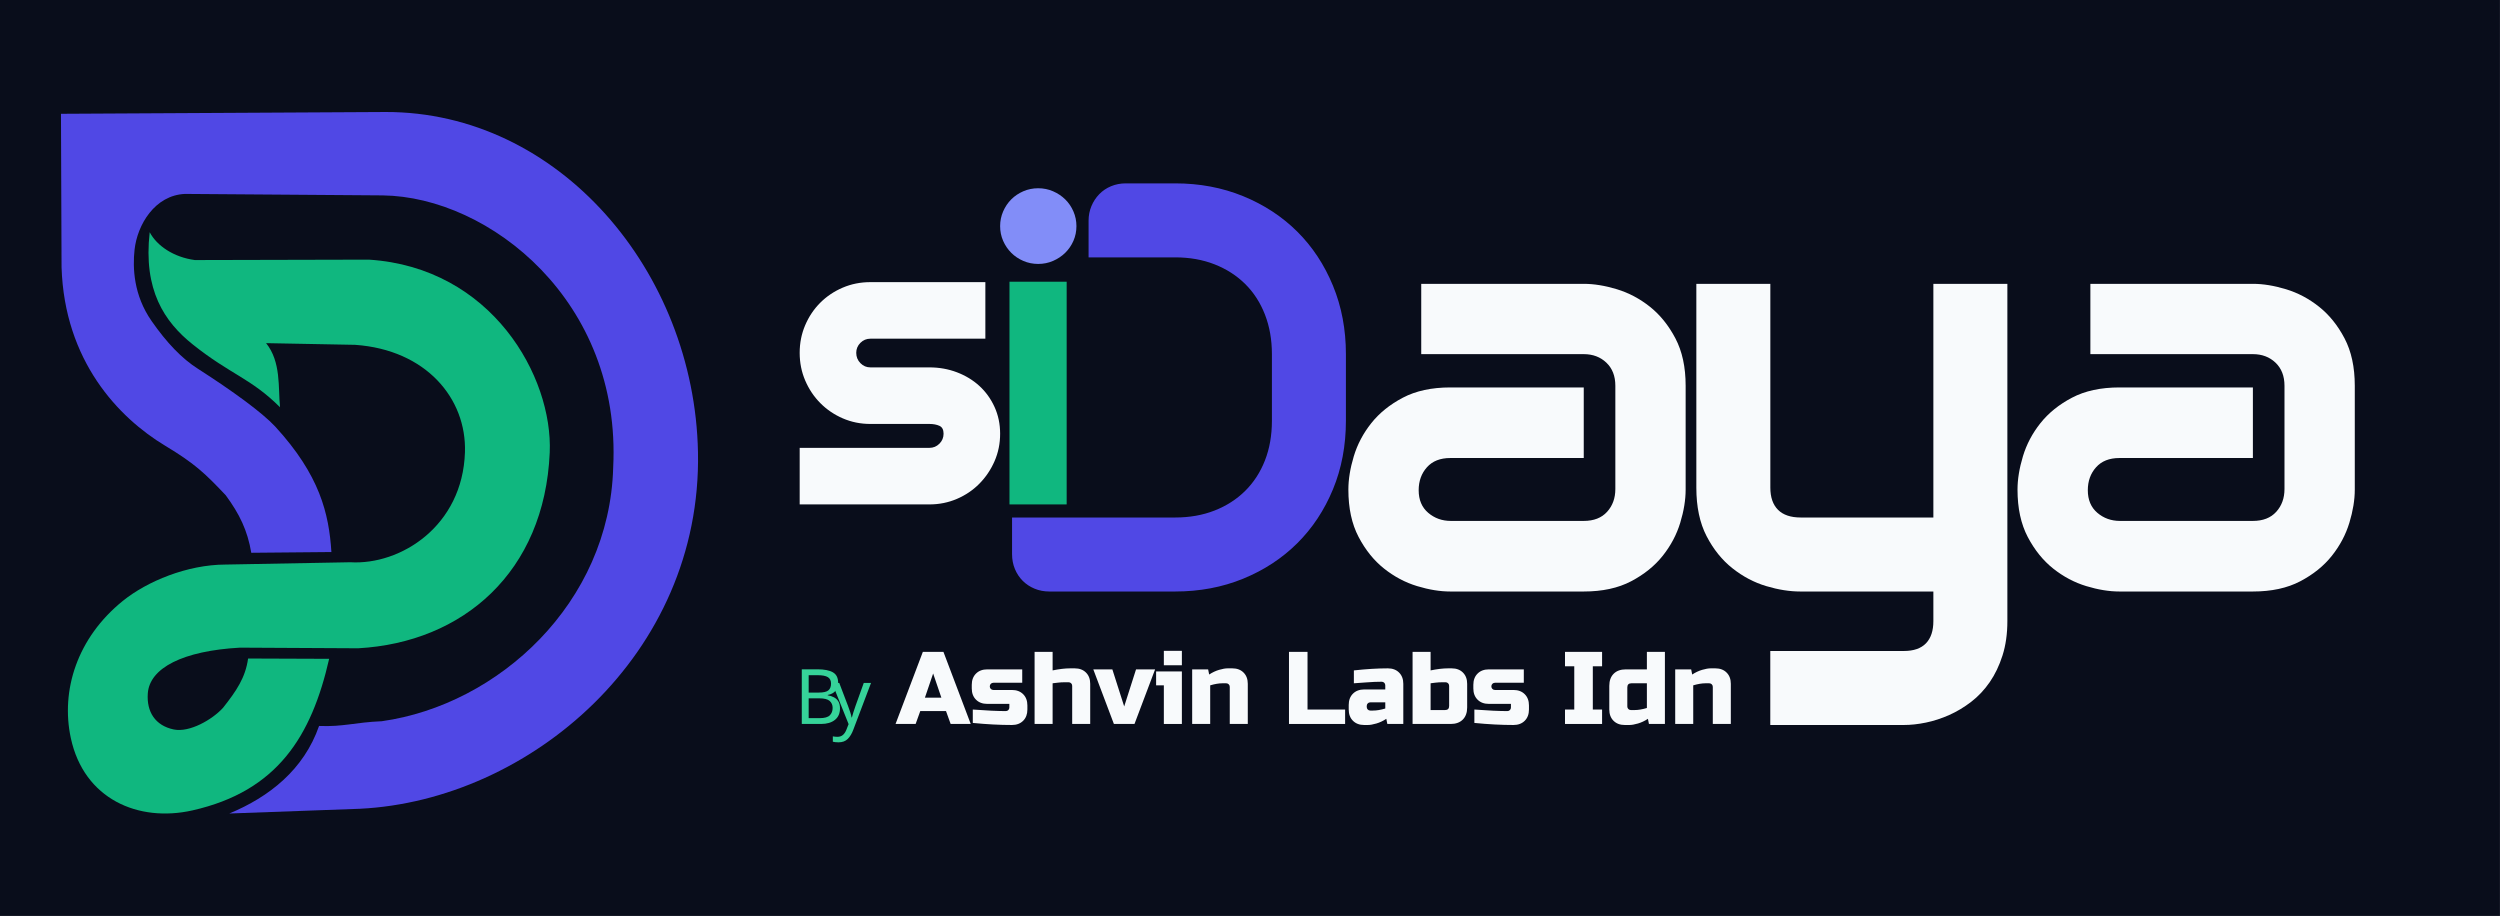
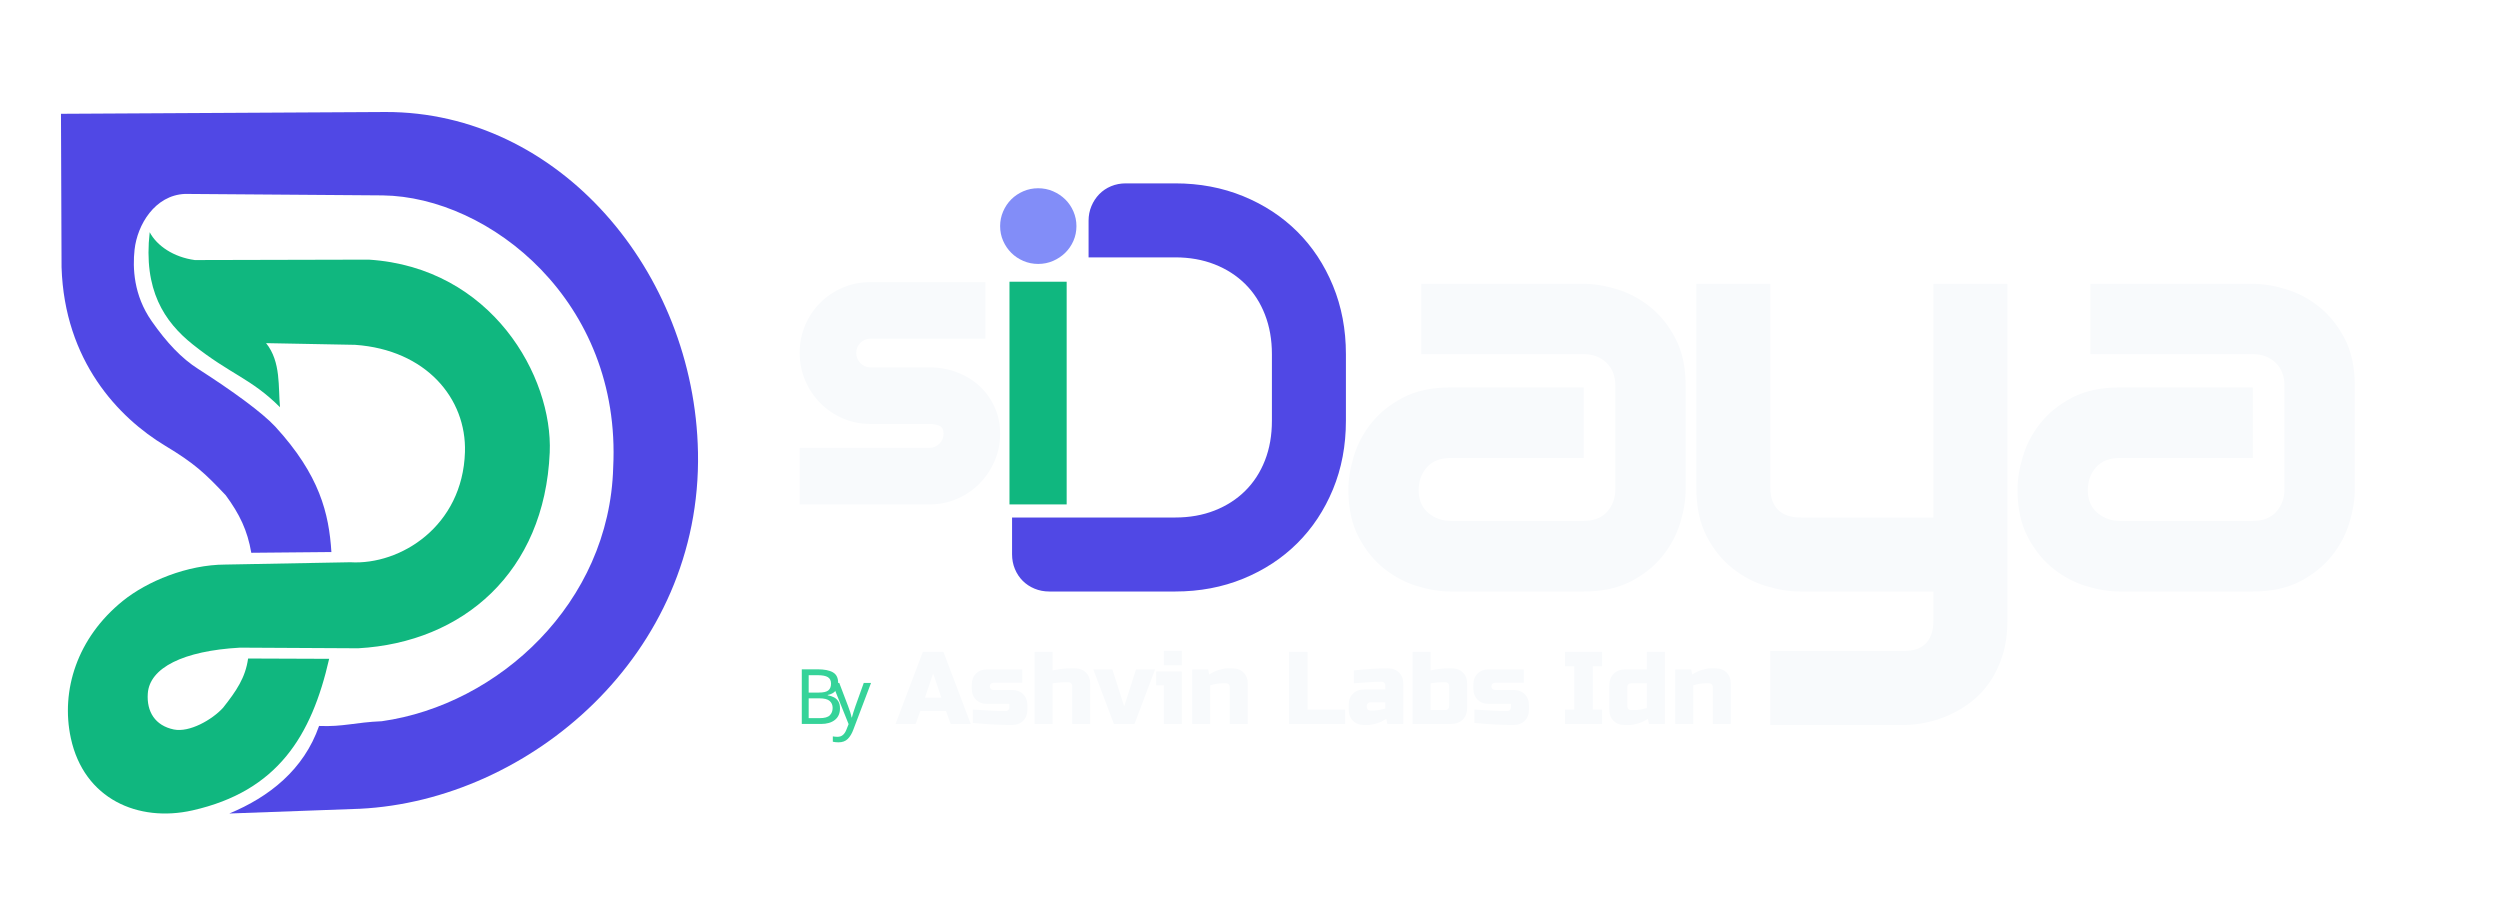
<svg xmlns="http://www.w3.org/2000/svg" width="100%" height="100%" viewBox="0 0 19825 7264" version="1.1" xml:space="preserve" style="fill-rule:evenodd;clip-rule:evenodd;stroke-linejoin:round;stroke-miterlimit:2;">
-   <rect id="Final-Dark-Logo" x="0" y="-0" width="19824.65" height="7263.447" style="fill:#090d1b;" />
+   <rect id="Final-Dark-Logo" x="0" y="-0" width="19824.65" height="7263.447" style="fill:none;" />
  <g>
    <path d="M483.5,902.448l2573.998,-14.244c1373.506,-2.736 2449.53,1262.025 2477.515,2697.992c31.315,1606.851 -1338.456,2760.961 -2680.692,2827.323l-1036.032,37.603c316.72,-131.444 590.586,-346.713 711.905,-694.268c192.482,7.897 284.655,-28.709 497.204,-37.535c925.142,-130.325 1806.455,-937.484 1835.219,-2012.721c66.781,-1317.44 -981.481,-2145.862 -1827.283,-2157.104l-1568.558,-11.736c-238.555,10.297 -378.015,244.425 -399.685,442.358c-15.757,143.928 -8.02,360.454 135.149,565.699c120.344,172.523 239.332,297.435 368.537,379.376c276.756,177.317 508.431,346.557 611.274,456.984c354.056,385.584 426.502,690.204 445.963,995.485l-635.309,5.907c-30.071,-176.872 -92.385,-306.207 -202.724,-456.324c-166.331,-175.719 -245.655,-251.337 -479.912,-392.391c-371.322,-223.586 -798.421,-673.217 -821.916,-1415.199l-4.654,-1217.205Z" style="fill:#5048e5;" />
    <path d="M1187.097,1841.528c57.017,107.603 189.28,197.913 357.86,220.736l1379.919,-3.344c974.966,62.161 1460.501,928.008 1434.468,1530.103c-41.037,949.087 -688.735,1505.579 -1518.776,1551.843l-937.751,-5.017c-450.535,25.165 -716.393,160.115 -730.771,362.877c-10.287,145.077 58.105,255.07 205.686,285.954c124.713,26.098 305.585,-77.737 391.305,-172.241c106.014,-134.468 177.118,-238.087 198.392,-390.395l642.747,2.434c-139.439,611.746 -408.811,1049.591 -1083.614,1201.815c-429.909,96.98 -860.631,-89.33 -964.885,-573.051c-81.302,-377.225 49.52,-795.43 413.044,-1088.631c191.697,-154.613 509.883,-286.853 812.711,-287.626l989.969,-18.353c397.589,24.055 891.468,-285.147 909.701,-873.29c13.213,-426.214 -308.854,-811.316 -870.921,-850.836l-706.005,-13.378c119.874,148.943 94.925,353.19 110.368,508.362c-231.221,-230.765 -390.585,-257.679 -692.309,-498.329c-224.856,-179.342 -393.14,-431.82 -341.138,-889.634Z" style="fill:#10b77f;" />
  </g>
  <g>
    <path d="M13367.158,3882.647c0,81.252 -14.294,168.9 -42.883,262.942c-28.589,94.042 -74.858,181.313 -138.806,261.813c-63.949,80.5 -147.458,147.834 -250.528,202.002c-103.07,54.168 -228.334,81.252 -375.792,81.252l-1058.538,0c-81.252,0 -168.9,-14.294 -262.942,-42.883c-94.042,-28.589 -181.313,-74.858 -261.813,-138.806c-80.5,-63.949 -147.834,-147.458 -202.002,-250.528c-54.168,-103.07 -81.252,-228.334 -81.252,-375.792c0,-81.252 14.294,-169.276 42.883,-264.07c28.589,-94.794 74.858,-182.442 138.806,-262.942c63.949,-80.5 147.458,-147.834 250.528,-202.002c103.07,-54.168 228.334,-81.252 375.792,-81.252l1058.538,0l0,559.739l-1058.538,0c-79.748,0 -141.439,24.451 -185.075,73.353c-43.636,48.902 -65.453,109.465 -65.453,181.689c0,76.738 25.203,136.549 75.61,179.432c50.407,42.883 110.217,64.325 179.432,64.325l1054.024,0c79.748,0 141.439,-24.075 185.075,-72.224c43.636,-48.15 65.453,-108.337 65.453,-180.561l0,-819.295c0,-76.738 -23.699,-137.678 -71.096,-182.818c-47.397,-45.14 -107.208,-67.71 -179.432,-67.71l-1288.753,0l0,-557.482l1288.753,0c81.252,0 168.9,14.294 262.942,42.883c94.042,28.589 181.313,74.858 261.813,138.806c80.5,63.949 147.834,147.458 202.002,250.528c54.168,103.07 81.252,228.334 81.252,375.792l0,823.809Z" style="fill:#f8fafc;fill-rule:nonzero;" />
    <path d="M15331.615,4690.657l-1055.841,0c-84.262,0 -174.166,-14.294 -269.713,-42.883c-95.547,-28.589 -184.699,-75.61 -267.456,-141.063c-82.757,-65.453 -151.22,-150.467 -205.388,-255.042c-54.168,-104.575 -81.252,-232.848 -81.252,-384.82l0,-1616.02l586.823,0l0,1616.02c0,76.738 20.313,135.421 60.939,176.047c40.626,40.626 100.813,60.939 180.561,60.939l1051.327,0l0,-1853.006l586.823,0l0,2674.558c0,100.813 -12.79,191.47 -38.369,271.97c-25.579,80.5 -59.435,151.22 -101.565,212.159c-42.131,60.939 -91.033,112.851 -146.706,155.734c-55.673,42.883 -113.979,77.867 -174.918,104.951c-60.939,27.084 -122.255,47.021 -183.946,59.811c-61.692,12.79 -120.374,19.185 -176.047,19.185l-1058.538,0l0,-586.823l1058.538,0c78.243,0 136.925,-20.313 176.047,-60.939c39.122,-40.626 58.682,-99.308 58.682,-176.047l0,-234.729Z" style="fill:#f8fafc;" />
    <path d="M18673.435,3882.647c0,81.252 -14.294,168.9 -42.883,262.942c-28.589,94.042 -74.858,181.313 -138.806,261.813c-63.949,80.5 -147.458,147.834 -250.528,202.002c-103.07,54.168 -228.334,81.252 -375.792,81.252l-1058.538,0c-81.252,0 -168.9,-14.294 -262.942,-42.883c-94.042,-28.589 -181.313,-74.858 -261.813,-138.806c-80.5,-63.949 -147.834,-147.458 -202.002,-250.528c-54.168,-103.07 -81.252,-228.334 -81.252,-375.792c0,-81.252 14.294,-169.276 42.883,-264.07c28.589,-94.794 74.858,-182.442 138.806,-262.942c63.949,-80.5 147.458,-147.834 250.528,-202.002c103.07,-54.168 228.334,-81.252 375.792,-81.252l1058.538,0l0,559.739l-1058.538,0c-79.748,0 -141.439,24.451 -185.075,73.353c-43.636,48.902 -65.453,109.465 -65.453,181.689c0,76.738 25.203,136.549 75.61,179.432c50.407,42.883 110.217,64.325 179.432,64.325l1054.024,0c79.748,0 141.439,-24.075 185.075,-72.224c43.636,-48.15 65.453,-108.337 65.453,-180.561l0,-819.295c0,-76.738 -23.699,-137.678 -71.096,-182.818c-47.397,-45.14 -107.208,-67.71 -179.432,-67.71l-1288.753,0l0,-557.482l1288.753,0c81.252,0 168.9,14.294 262.942,42.883c94.042,28.589 181.313,74.858 261.813,138.806c80.5,63.949 147.834,147.458 202.002,250.528c54.168,103.07 81.252,228.334 81.252,375.792l0,823.809Z" style="fill:#f8fafc;fill-rule:nonzero;" />
    <path d="M8632.383,2040.927l-0,-291.154c0,-40.626 7.523,-78.995 22.57,-115.108c15.047,-36.112 35.736,-67.71 62.068,-94.794c26.332,-27.084 57.554,-48.15 93.666,-63.196c36.112,-15.047 75.234,-22.57 117.365,-22.57l390.843,0c194.103,0 373.911,33.855 539.426,101.565c165.514,67.71 308.458,161.376 428.832,280.998c120.374,119.622 214.792,262.566 283.255,428.832c68.463,166.266 102.694,347.203 102.694,542.811l0,528.14c0,197.112 -34.231,378.425 -102.694,543.94c-68.463,165.514 -162.881,308.082 -283.255,427.704c-120.374,119.622 -263.318,213.288 -428.832,280.998c-165.514,67.71 -345.323,101.565 -539.426,101.565l-997.599,0c-42.131,0 -81.252,-7.523 -117.365,-22.57c-36.112,-15.047 -67.334,-35.736 -93.666,-62.068c-26.332,-26.332 -47.021,-57.554 -62.068,-93.666c-15.047,-36.112 -22.57,-75.234 -22.57,-117.365l0,-291.154l1293.267,0c114.355,0 218.554,-18.432 312.596,-55.297c94.042,-36.865 174.918,-88.776 242.629,-155.734c67.71,-66.958 119.998,-147.458 156.862,-241.5c36.865,-94.042 55.297,-198.993 55.297,-314.853l0,-528.14c0,-114.355 -18.432,-218.93 -55.297,-313.724c-36.865,-94.794 -89.152,-175.671 -156.862,-242.629c-67.71,-66.958 -148.587,-118.869 -242.629,-155.734c-94.042,-36.865 -198.241,-55.297 -312.596,-55.297l-686.511,0Z" style="fill:#5048e5;" />
    <rect x="8005.202" y="2234.036" width="453.449" height="1765.976" style="fill:#10b77f;fill-rule:nonzero;" />
    <path d="M8536.15,1792.932c0,41.772 -7.97,80.796 -23.909,117.072c-15.939,36.276 -37.65,67.88 -65.132,94.812c-27.482,26.932 -59.635,48.368 -96.461,64.307c-36.826,15.939 -76.124,23.909 -117.897,23.909c-41.772,0 -81.071,-7.97 -117.897,-23.909c-36.826,-15.939 -68.704,-37.375 -95.636,-64.307c-26.932,-26.932 -48.368,-58.536 -64.307,-94.812c-15.939,-36.276 -23.909,-75.3 -23.909,-117.072c0,-40.673 7.97,-79.422 23.909,-116.248c15.939,-36.826 37.375,-68.704 64.307,-95.636c26.932,-26.932 58.811,-48.368 95.636,-64.307c36.826,-15.939 76.124,-23.909 117.897,-23.909c41.772,0 81.071,7.97 117.897,23.909c36.826,15.939 68.979,37.375 96.461,64.307c27.482,26.932 49.192,58.811 65.132,95.636c15.939,36.826 23.909,75.575 23.909,116.248Z" style="fill:#828df8;" />
    <path d="M7370.374,4000.012l-1028.916,0l0,-448.502l1028.916,0c30.78,0 57.162,-10.993 79.147,-32.978c21.985,-21.985 32.978,-48.368 32.978,-79.147c0,-31.879 -10.993,-52.765 -32.978,-62.658c-21.985,-9.893 -48.368,-14.84 -79.147,-14.84l-468.289,0c-78.048,0 -151.15,-14.84 -219.304,-44.52c-68.155,-29.68 -127.515,-70.078 -178.082,-121.194c-50.566,-51.116 -90.415,-110.751 -119.546,-178.906c-29.131,-68.155 -43.696,-141.256 -43.696,-219.304c0,-78.048 14.565,-151.15 43.696,-219.304c29.131,-68.155 68.979,-127.515 119.546,-178.082c50.566,-50.566 109.927,-90.415 178.082,-119.546c68.155,-29.131 141.256,-43.696 219.304,-43.696l911.844,0l0,448.502l-911.844,0c-30.78,0 -57.162,10.993 -79.147,32.978c-21.985,21.985 -32.978,48.368 -32.978,79.147c0,31.879 10.993,59.086 32.978,81.621c21.985,22.535 48.368,33.803 79.147,33.803l468.289,0c76.949,0 149.501,12.916 217.655,38.749c68.155,25.833 127.515,61.834 178.082,108.003c50.566,46.169 90.69,101.682 120.37,166.539c29.68,64.857 44.52,135.76 44.52,212.709c0,78.048 -14.84,150.875 -44.52,218.48c-29.68,67.605 -69.804,126.966 -120.37,178.082c-50.566,51.116 -109.927,91.239 -178.082,120.37c-68.155,29.131 -140.706,43.696 -217.655,43.696Z" style="fill:#f8fafc;fill-rule:nonzero;" />
    <g transform="matrix(607.1154,0,0,607.1154,6909.415,5741.028)" />
    <text x="6299.264px" y="5741.028px" style="font-family:'SonoProportional-Regular', 'Sono Proportional';font-size:607.115px;fill:#36d399;">B<tspan x="6597.661px " y="5741.028px ">y</tspan>
    </text>
    <g id="Ashvin-Labs-Idn">
      <path d="M7260.976,5741.028l-159.263,0l216.435,-571.714l163.347,0l216.435,571.714l-159.263,0l-36.753,-102.092l-204.184,0l-36.753,102.092Zm73.506,-208.267l130.678,0l-65.339,-191.933l-65.339,191.933Z" style="fill:#f8fafc;fill-rule:nonzero;" />
      <path d="M7714.264,5626.685c110.531,8.167 197.65,12.251 261.355,12.251c8.167,0 14.973,-2.722 20.418,-8.167c5.445,-5.445 8.167,-12.251 8.167,-20.418l0,-28.586l-175.598,0c-37.025,0 -66.7,-11.162 -89.024,-33.486c-22.324,-22.324 -33.486,-51.999 -33.486,-89.024l0,-28.586c0,-37.025 11.162,-66.7 33.486,-89.024c22.324,-22.324 51.999,-33.486 89.024,-33.486l277.69,0l0,106.175l-228.686,0c-8.167,0 -14.973,2.722 -20.418,8.167c-5.445,5.445 -8.167,12.251 -8.167,20.418c0,8.167 2.722,14.973 8.167,20.418c5.445,5.445 12.251,8.167 20.418,8.167l147.012,0c37.025,0 66.7,11.162 89.024,33.486c22.324,22.324 33.486,51.999 33.486,89.024l0,32.669c0,37.025 -11.162,66.7 -33.486,89.024c-22.324,22.324 -51.999,33.486 -89.024,33.486c-96.375,0 -199.828,-5.445 -310.359,-16.335l0,-106.175Z" style="fill:#f8fafc;fill-rule:nonzero;" />
      <path d="M8347.233,5316.326c52.816,-10.89 99.097,-16.335 138.845,-16.335l36.753,0c37.025,0 66.7,11.162 89.024,33.486c22.324,22.324 33.486,51.999 33.486,89.024l0,318.526l-142.929,0l0,-302.192c0,-8.167 -2.722,-14.973 -8.167,-20.418c-5.445,-5.445 -12.251,-8.167 -20.418,-8.167l-28.586,0c-20.691,0 -39.612,1.089 -56.763,3.267c-17.151,2.178 -30.9,3.811 -41.245,4.9l0,322.61l-142.929,0l0,-571.714l142.929,0l0,147.012Z" style="fill:#f8fafc;fill-rule:nonzero;" />
      <path d="M9008.788,5308.159l151.096,0l-163.347,432.869l-163.347,0l-163.347,-432.869l151.096,0l93.924,294.024l93.924,-294.024Z" style="fill:#f8fafc;fill-rule:nonzero;" />
      <path d="M9372.235,5324.493l0,416.535l-142.929,0l0,-306.275l-61.255,0l0,-110.259l204.184,0Zm-142.929,-163.347l142.929,0l0,114.343l-142.929,0l0,-114.343Z" style="fill:#f8fafc;fill-rule:nonzero;" />
      <path d="M9694.845,5418.418c-28.858,0 -61.527,5.445 -98.008,16.335l0,306.275l-142.929,0l0,-432.869l126.594,0l8.167,40.837c25.591,-16.879 51.863,-29.266 78.815,-37.161c26.952,-7.895 49.685,-11.843 68.197,-11.843l36.753,0c37.025,0 66.7,11.162 89.024,33.486c22.324,22.324 33.486,51.999 33.486,89.024l0,318.526l-142.929,0l0,-294.024c0,-8.167 -2.722,-14.973 -8.167,-20.418c-5.445,-5.445 -12.251,-8.167 -20.418,-8.167l-28.586,0Z" style="fill:#f8fafc;fill-rule:nonzero;" />
      <path d="M10368.651,5626.685l298.108,0l0,114.343l-445.12,0l0,-571.714l147.012,0l0,457.371Z" style="fill:#f8fafc;fill-rule:nonzero;" />
      <path d="M10887.278,5634.852c28.858,0 61.527,-5.445 98.008,-16.335l0,-49.004l-118.427,0c-8.167,0 -14.973,2.722 -20.418,8.167c-5.445,5.445 -8.167,12.251 -8.167,20.418l0,8.167c0,8.167 2.722,14.973 8.167,20.418c5.445,5.445 12.251,8.167 20.418,8.167l20.418,0Zm-151.096,-318.526c99.642,-10.89 189.482,-16.335 269.522,-16.335c37.025,0 66.7,11.162 89.024,33.486c22.324,22.324 33.486,51.999 33.486,89.024l0,318.526l-126.594,0l-8.167,-40.837c-25.591,16.879 -51.863,29.266 -78.815,37.161c-26.952,7.895 -49.685,11.843 -68.197,11.843l-28.586,0c-37.025,0 -66.7,-11.162 -89.024,-33.486c-22.324,-22.324 -33.486,-51.999 -33.486,-89.024l0,-36.753c0,-37.025 11.162,-66.7 33.486,-89.024c22.324,-22.324 51.999,-33.486 89.024,-33.486l167.431,0l0,-32.669c0,-8.167 -2.722,-14.973 -8.167,-20.418c-5.445,-5.445 -12.251,-8.167 -20.418,-8.167c-35.392,0 -74.459,1.633 -117.201,4.9c-42.742,3.267 -77.181,5.717 -103.317,7.351l0,-102.092Z" style="fill:#f8fafc;fill-rule:nonzero;" />
      <path d="M11491.661,5438.836c0,-8.167 -2.722,-14.973 -8.167,-20.418c-5.445,-5.445 -12.251,-8.167 -20.418,-8.167l-20.418,0c-22.869,0 -42.606,1.089 -59.213,3.267c-16.607,2.178 -29.539,3.811 -38.795,4.9l0,212.351l114.343,0c21.78,0 32.669,-10.89 32.669,-32.669l0,-159.263Zm-147.012,-122.51c52.816,-10.89 99.097,-16.335 138.845,-16.335l28.586,0c37.025,0 66.7,11.162 89.024,33.486c22.324,22.324 33.486,51.999 33.486,89.024l0,187.849c0,40.837 -11.57,72.826 -34.711,95.966c-23.141,23.141 -55.13,34.711 -95.966,34.711l-302.192,0l0,-571.714l142.929,0l0,147.012Z" style="fill:#f8fafc;fill-rule:nonzero;" />
      <path d="M11691.761,5626.685c110.531,8.167 197.65,12.251 261.355,12.251c8.167,0 14.973,-2.722 20.418,-8.167c5.445,-5.445 8.167,-12.251 8.167,-20.418l0,-28.586l-175.598,0c-37.025,0 -66.7,-11.162 -89.024,-33.486c-22.324,-22.324 -33.486,-51.999 -33.486,-89.024l0,-28.586c0,-37.025 11.162,-66.7 33.486,-89.024c22.324,-22.324 51.999,-33.486 89.024,-33.486l277.69,0l0,106.175l-228.686,0c-8.167,0 -14.973,2.722 -20.418,8.167c-5.445,5.445 -8.167,12.251 -8.167,20.418c0,8.167 2.722,14.973 8.167,20.418c5.445,5.445 12.251,8.167 20.418,8.167l147.012,0c37.025,0 66.7,11.162 89.024,33.486c22.324,22.324 33.486,51.999 33.486,89.024l0,32.669c0,37.025 -11.162,66.7 -33.486,89.024c-22.324,22.324 -51.999,33.486 -89.024,33.486c-96.375,0 -199.828,-5.445 -310.359,-16.335l0,-106.175Z" style="fill:#f8fafc;fill-rule:nonzero;" />
      <path d="M12704.512,5741.028l-294.024,0l0,-114.343l73.506,0l0,-343.029l-73.506,0l0,-114.343l294.024,0l0,114.343l-73.506,0l0,343.029l73.506,0l0,114.343Z" style="fill:#f8fafc;fill-rule:nonzero;" />
      <path d="M13076.126,5741.028l-8.167,-40.837c-25.591,16.879 -51.863,29.266 -78.815,37.161c-26.952,7.895 -49.685,11.843 -68.197,11.843l-36.753,0c-37.025,0 -66.7,-11.162 -89.024,-33.486c-22.324,-22.324 -33.486,-51.999 -33.486,-89.024l0,-187.849c0,-40.837 11.57,-72.826 34.711,-95.966c23.141,-23.141 55.13,-34.711 95.966,-34.711l167.431,0l0,-138.845l142.929,0l0,571.714l-126.594,0Zm-114.343,-110.259c28.858,0 61.527,-5.445 98.008,-16.335l0,-196.016l-122.51,0c-21.78,0 -32.669,10.89 -32.669,32.669l0,151.096c0,8.167 2.722,14.973 8.167,20.418c5.445,5.445 12.251,8.167 20.418,8.167l28.586,0Z" style="fill:#f8fafc;fill-rule:nonzero;" />
      <path d="M13525.33,5418.418c-28.858,0 -61.527,5.445 -98.008,16.335l0,306.275l-142.929,0l0,-432.869l126.594,0l8.167,40.837c25.591,-16.879 51.863,-29.266 78.815,-37.161c26.952,-7.895 49.685,-11.843 68.197,-11.843l36.753,0c37.025,0 66.7,11.162 89.024,33.486c22.324,22.324 33.486,51.999 33.486,89.024l0,318.526l-142.929,0l0,-294.024c0,-8.167 -2.722,-14.973 -8.167,-20.418c-5.445,-5.445 -12.251,-8.167 -20.418,-8.167l-28.586,0Z" style="fill:#f8fafc;fill-rule:nonzero;" />
    </g>
  </g>
</svg>
